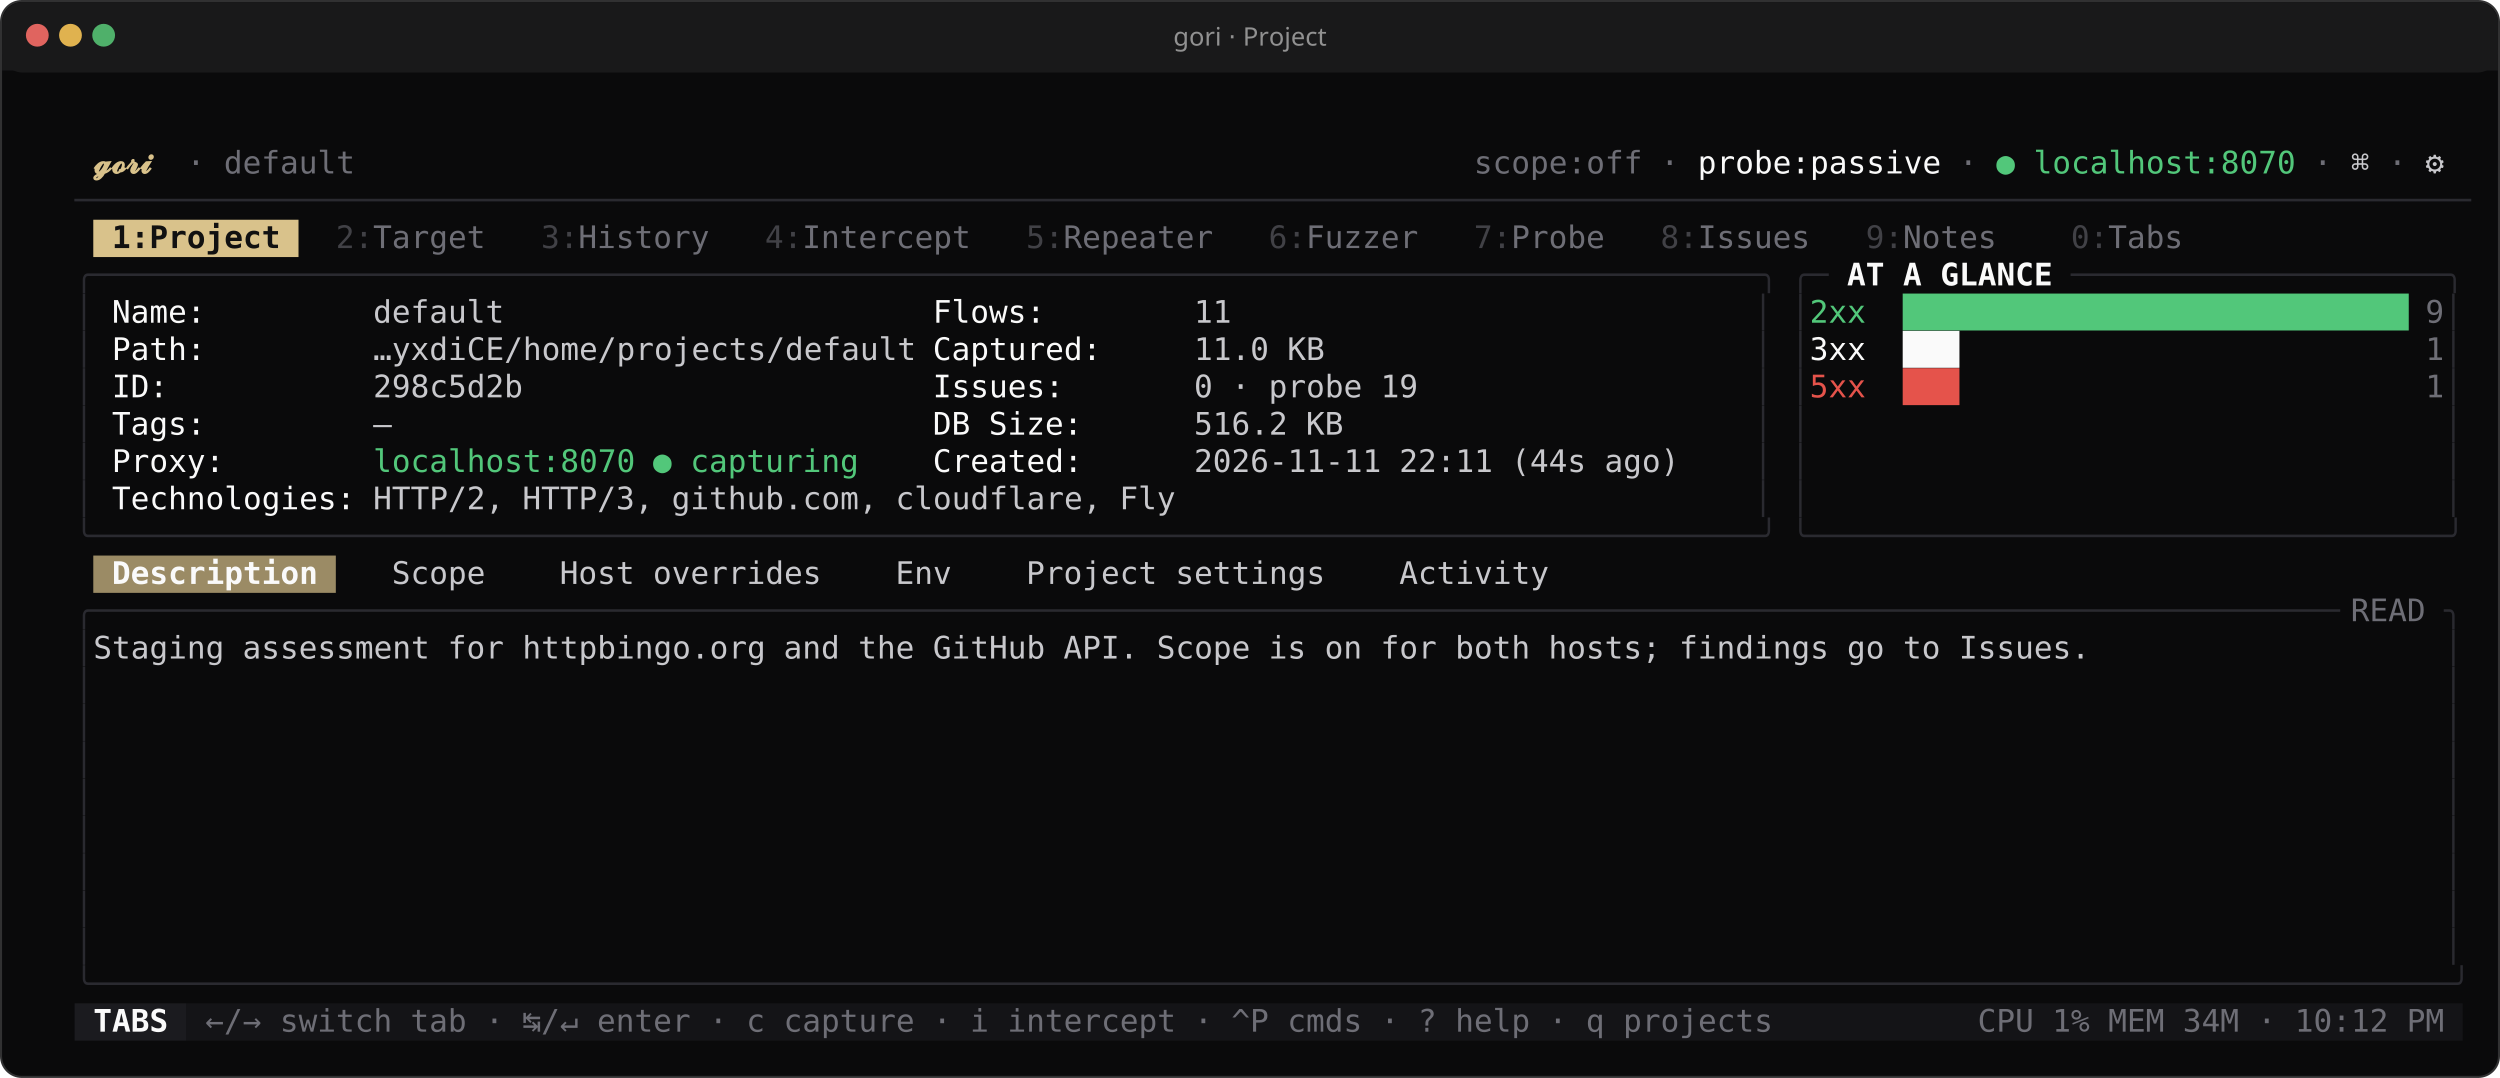
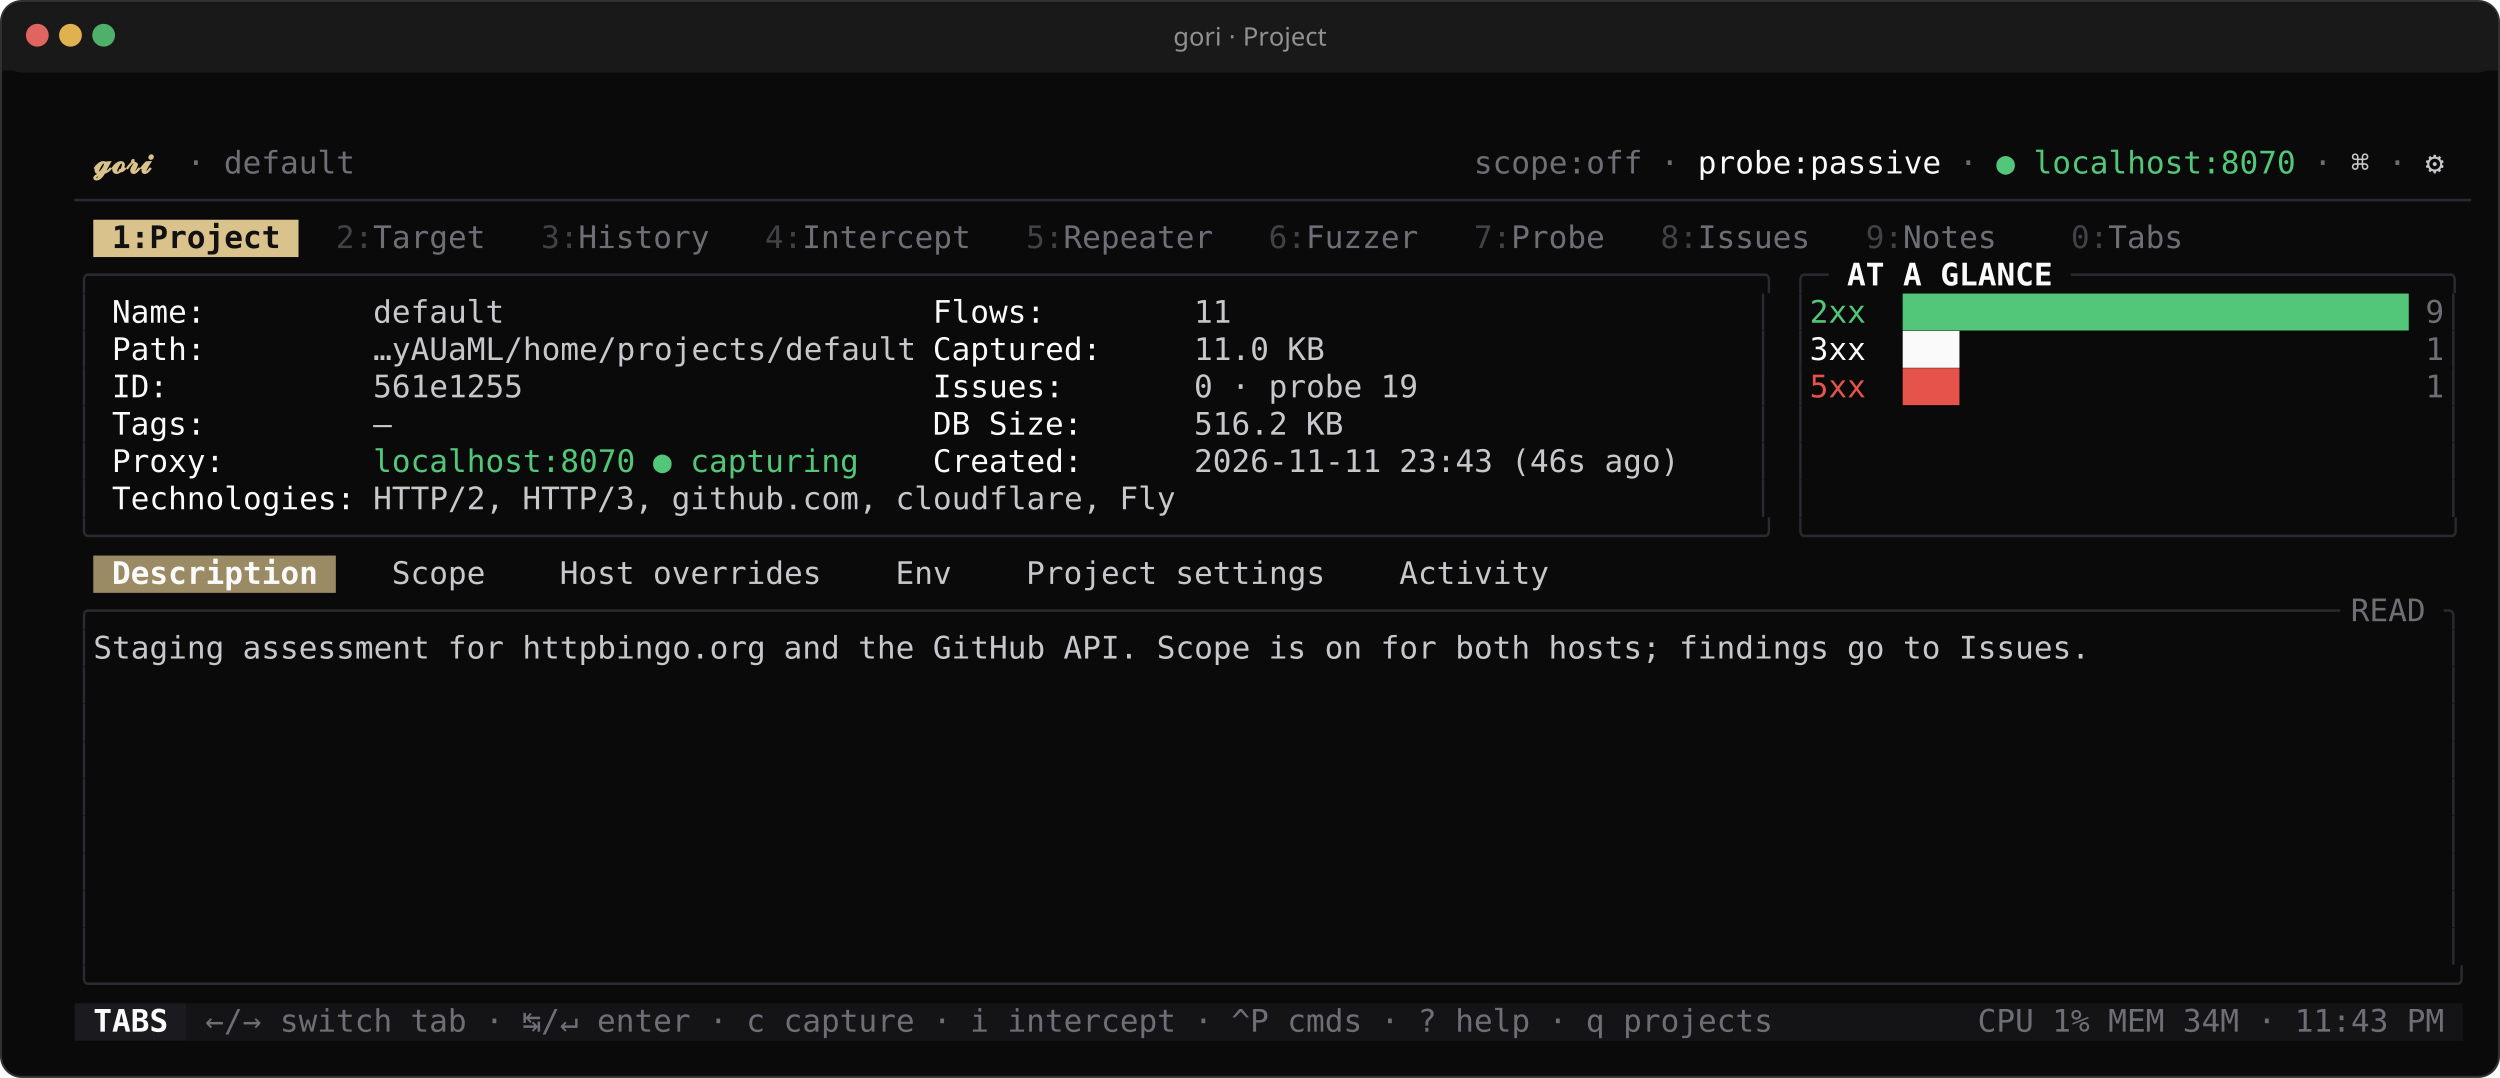
<svg xmlns="http://www.w3.org/2000/svg" width="1206" height="520" viewBox="0 0 1206.0 520.0" font-family="ui-monospace,'SF Mono','JetBrains Mono',Menlo,Consolas,monospace" font-size="15.0px" role="img" aria-label="gori · Project">
  <rect x="0.5" y="0.5" width="1205.0" height="519.0" rx="10" ry="10" fill="#0a0a0b" stroke="#313132" stroke-width="1" />
  <rect x="1" y="1" width="1204.0" height="34.0" rx="10" ry="10" fill="#19191a" />
  <rect x="1" y="24.0" width="1204.0" height="10" fill="#19191a" />
  <circle cx="18.0" cy="17.0" r="5.5" fill="#e0645f" />
  <circle cx="34.0" cy="17.0" r="5.5" fill="#e0b24f" />
  <circle cx="50.0" cy="17.0" r="5.5" fill="#4fb06a" />
  <text x="603.0" y="22.0" text-anchor="middle" fill="#919191" font-family="'Apple Symbols','Segoe UI Symbol','Cambria Math','STIX Two Math','Noto Sans Math','DejaVu Sans',ui-monospace,'SF Mono','JetBrains Mono',Menlo,Consolas,monospace" font-size="12.3px">gori · Project</text>
  <rect x="45.00" y="106.00" width="99.00" height="18.00" fill="#d9c28b" />
  <rect x="45.00" y="268.00" width="117.00" height="18.00" fill="#9b8b65" />
  <rect x="36.00" y="484.00" width="54.00" height="18.00" fill="#1b1b1f" />
  <rect x="90.00" y="484.00" width="1098.00" height="18.00" fill="#141417" />
  <text x="45.00" y="83.68" textLength="36.00" lengthAdjust="spacingAndGlyphs" fill="#d9c28b" font-weight="700" xml:space="preserve">𝓰𝓸𝓻𝓲</text>
  <text x="90.00" y="83.68" textLength="9.00" lengthAdjust="spacingAndGlyphs" fill="#6e6e76" xml:space="preserve">·</text>
  <text x="108.00" y="83.68" textLength="63.00" lengthAdjust="spacingAndGlyphs" fill="#6e6e76" xml:space="preserve">default</text>
  <text x="711.00" y="83.68" textLength="81.00" lengthAdjust="spacingAndGlyphs" fill="#6e6e76" xml:space="preserve">scope:off</text>
  <text x="801.00" y="83.68" textLength="9.00" lengthAdjust="spacingAndGlyphs" fill="#6e6e76" xml:space="preserve">·</text>
  <text x="819.00" y="83.68" textLength="117.00" lengthAdjust="spacingAndGlyphs" fill="#fafafa" xml:space="preserve">probe:passive</text>
  <text x="945.00" y="83.68" textLength="9.00" lengthAdjust="spacingAndGlyphs" fill="#6e6e76" xml:space="preserve">·</text>
  <text x="963.00" y="83.68" textLength="9.00" lengthAdjust="spacingAndGlyphs" fill="#52c77a" xml:space="preserve">●</text>
  <text x="981.00" y="83.68" textLength="126.00" lengthAdjust="spacingAndGlyphs" fill="#52c77a" xml:space="preserve">localhost:8070</text>
  <text x="1116.00" y="83.68" textLength="9.00" lengthAdjust="spacingAndGlyphs" fill="#6e6e76" xml:space="preserve">·</text>
  <text x="1134.00" y="83.68" textLength="9.00" lengthAdjust="spacingAndGlyphs" fill="#c8c8cc" xml:space="preserve">⌘</text>
  <text x="1152.00" y="83.68" textLength="9.00" lengthAdjust="spacingAndGlyphs" fill="#6e6e76" xml:space="preserve">·</text>
  <text x="1170.00" y="83.68" textLength="9.00" lengthAdjust="spacingAndGlyphs" fill="#c8c8cc" xml:space="preserve">⚙</text>
  <text x="36.00" y="101.68" textLength="1152.00" lengthAdjust="spacingAndGlyphs" fill="#2a2a30" xml:space="preserve">────────────────────────────────────────────────────────────────────────────────────────────────────────────────────────────────</text>
  <text x="54.00" y="119.68" textLength="81.00" lengthAdjust="spacingAndGlyphs" fill="#111111" font-weight="700" xml:space="preserve">1:Project</text>
  <text x="162.00" y="119.68" textLength="18.00" lengthAdjust="spacingAndGlyphs" fill="#414146" xml:space="preserve">2:</text>
  <text x="180.00" y="119.68" textLength="54.00" lengthAdjust="spacingAndGlyphs" fill="#6e6e76" xml:space="preserve">Target</text>
  <text x="261.00" y="119.68" textLength="18.00" lengthAdjust="spacingAndGlyphs" fill="#414146" xml:space="preserve">3:</text>
  <text x="279.00" y="119.68" textLength="63.00" lengthAdjust="spacingAndGlyphs" fill="#6e6e76" xml:space="preserve">History</text>
  <text x="369.00" y="119.68" textLength="18.00" lengthAdjust="spacingAndGlyphs" fill="#414146" xml:space="preserve">4:</text>
  <text x="387.00" y="119.68" textLength="81.00" lengthAdjust="spacingAndGlyphs" fill="#6e6e76" xml:space="preserve">Intercept</text>
  <text x="495.00" y="119.68" textLength="18.00" lengthAdjust="spacingAndGlyphs" fill="#414146" xml:space="preserve">5:</text>
  <text x="513.00" y="119.68" textLength="72.00" lengthAdjust="spacingAndGlyphs" fill="#6e6e76" xml:space="preserve">Repeater</text>
  <text x="612.00" y="119.68" textLength="18.00" lengthAdjust="spacingAndGlyphs" fill="#414146" xml:space="preserve">6:</text>
  <text x="630.00" y="119.68" textLength="54.00" lengthAdjust="spacingAndGlyphs" fill="#6e6e76" xml:space="preserve">Fuzzer</text>
  <text x="711.00" y="119.68" textLength="18.00" lengthAdjust="spacingAndGlyphs" fill="#414146" xml:space="preserve">7:</text>
  <text x="729.00" y="119.68" textLength="45.00" lengthAdjust="spacingAndGlyphs" fill="#6e6e76" xml:space="preserve">Probe</text>
  <text x="801.00" y="119.68" textLength="18.00" lengthAdjust="spacingAndGlyphs" fill="#414146" xml:space="preserve">8:</text>
  <text x="819.00" y="119.68" textLength="54.00" lengthAdjust="spacingAndGlyphs" fill="#6e6e76" xml:space="preserve">Issues</text>
  <text x="900.00" y="119.68" textLength="18.00" lengthAdjust="spacingAndGlyphs" fill="#414146" xml:space="preserve">9:</text>
  <text x="918.00" y="119.68" textLength="45.00" lengthAdjust="spacingAndGlyphs" fill="#6e6e76" xml:space="preserve">Notes</text>
  <text x="999.00" y="119.68" textLength="18.00" lengthAdjust="spacingAndGlyphs" fill="#414146" xml:space="preserve">0:</text>
  <text x="1017.00" y="119.68" textLength="36.00" lengthAdjust="spacingAndGlyphs" fill="#6e6e76" xml:space="preserve">Tabs</text>
  <text x="36.00" y="137.68" textLength="819.00" lengthAdjust="spacingAndGlyphs" fill="#2a2a30" xml:space="preserve">╭─────────────────────────────────────────────────────────────────────────────────────────╮</text>
  <text x="864.00" y="137.68" textLength="18.00" lengthAdjust="spacingAndGlyphs" fill="#2a2a30" xml:space="preserve">╭─</text>
  <text x="891.00" y="137.68" textLength="18.00" lengthAdjust="spacingAndGlyphs" fill="#fafafa" font-weight="700" xml:space="preserve">AT</text>
  <text x="918.00" y="137.68" textLength="9.00" lengthAdjust="spacingAndGlyphs" fill="#fafafa" font-weight="700" xml:space="preserve">A</text>
  <text x="936.00" y="137.68" textLength="54.00" lengthAdjust="spacingAndGlyphs" fill="#fafafa" font-weight="700" xml:space="preserve">GLANCE</text>
  <text x="999.00" y="137.68" textLength="189.00" lengthAdjust="spacingAndGlyphs" fill="#2a2a30" xml:space="preserve">────────────────────╮</text>
  <text x="36.00" y="155.68" textLength="9.00" lengthAdjust="spacingAndGlyphs" fill="#2a2a30" xml:space="preserve">│</text>
  <text x="54.00" y="155.68" textLength="45.00" lengthAdjust="spacingAndGlyphs" fill="#fafafa" xml:space="preserve">Name:</text>
  <text x="180.00" y="155.68" textLength="63.00" lengthAdjust="spacingAndGlyphs" fill="#c8c8cc" xml:space="preserve">default</text>
  <text x="450.00" y="155.68" textLength="54.00" lengthAdjust="spacingAndGlyphs" fill="#fafafa" xml:space="preserve">Flows:</text>
  <text x="576.00" y="155.68" textLength="18.00" lengthAdjust="spacingAndGlyphs" fill="#c8c8cc" xml:space="preserve">11</text>
  <text x="846.00" y="155.68" textLength="9.00" lengthAdjust="spacingAndGlyphs" fill="#2a2a30" xml:space="preserve">│</text>
  <text x="864.00" y="155.68" textLength="9.00" lengthAdjust="spacingAndGlyphs" fill="#2a2a30" xml:space="preserve">│</text>
  <text x="873.00" y="155.68" textLength="27.00" lengthAdjust="spacingAndGlyphs" fill="#52c77a" xml:space="preserve">2xx</text>
  <text x="918.00" y="155.68" textLength="243.00" lengthAdjust="spacingAndGlyphs" fill="#52c77a" xml:space="preserve">███████████████████████████</text>
  <text x="1170.00" y="155.68" textLength="9.00" lengthAdjust="spacingAndGlyphs" fill="#6e6e76" xml:space="preserve">9</text>
  <text x="1179.00" y="155.68" textLength="9.00" lengthAdjust="spacingAndGlyphs" fill="#2a2a30" xml:space="preserve">│</text>
  <text x="36.00" y="173.68" textLength="9.00" lengthAdjust="spacingAndGlyphs" fill="#2a2a30" xml:space="preserve">│</text>
  <text x="54.00" y="173.68" textLength="45.00" lengthAdjust="spacingAndGlyphs" fill="#fafafa" xml:space="preserve">Path:</text>
-   <text x="180.00" y="173.68" textLength="261.00" lengthAdjust="spacingAndGlyphs" fill="#c8c8cc" xml:space="preserve">…yxdiCE/home/projects/default</text>
+   <text x="180.00" y="173.68" textLength="261.00" lengthAdjust="spacingAndGlyphs" fill="#c8c8cc" xml:space="preserve">…yAUaML/home/projects/default</text>
  <text x="450.00" y="173.68" textLength="81.00" lengthAdjust="spacingAndGlyphs" fill="#fafafa" xml:space="preserve">Captured:</text>
  <text x="576.00" y="173.68" textLength="36.00" lengthAdjust="spacingAndGlyphs" fill="#c8c8cc" xml:space="preserve">11.0</text>
  <text x="621.00" y="173.68" textLength="18.00" lengthAdjust="spacingAndGlyphs" fill="#c8c8cc" xml:space="preserve">KB</text>
  <text x="846.00" y="173.68" textLength="9.00" lengthAdjust="spacingAndGlyphs" fill="#2a2a30" xml:space="preserve">│</text>
  <text x="864.00" y="173.68" textLength="9.00" lengthAdjust="spacingAndGlyphs" fill="#2a2a30" xml:space="preserve">│</text>
  <text x="873.00" y="173.68" textLength="27.00" lengthAdjust="spacingAndGlyphs" fill="#fafafa" xml:space="preserve">3xx</text>
  <text x="918.00" y="173.68" textLength="27.00" lengthAdjust="spacingAndGlyphs" fill="#fafafa" xml:space="preserve">███</text>
  <text x="1170.00" y="173.68" textLength="9.00" lengthAdjust="spacingAndGlyphs" fill="#6e6e76" xml:space="preserve">1</text>
  <text x="1179.00" y="173.68" textLength="9.00" lengthAdjust="spacingAndGlyphs" fill="#2a2a30" xml:space="preserve">│</text>
  <text x="36.00" y="191.68" textLength="9.00" lengthAdjust="spacingAndGlyphs" fill="#2a2a30" xml:space="preserve">│</text>
  <text x="54.00" y="191.68" textLength="27.00" lengthAdjust="spacingAndGlyphs" fill="#fafafa" xml:space="preserve">ID:</text>
-   <text x="180.00" y="191.68" textLength="72.00" lengthAdjust="spacingAndGlyphs" fill="#c8c8cc" xml:space="preserve">298c5d2b</text>
+   <text x="180.00" y="191.68" textLength="72.00" lengthAdjust="spacingAndGlyphs" fill="#c8c8cc" xml:space="preserve">561e1255</text>
  <text x="450.00" y="191.68" textLength="63.00" lengthAdjust="spacingAndGlyphs" fill="#fafafa" xml:space="preserve">Issues:</text>
  <text x="576.00" y="191.68" textLength="9.00" lengthAdjust="spacingAndGlyphs" fill="#c8c8cc" xml:space="preserve">0</text>
  <text x="594.00" y="191.68" textLength="9.00" lengthAdjust="spacingAndGlyphs" fill="#c8c8cc" xml:space="preserve">·</text>
  <text x="612.00" y="191.68" textLength="45.00" lengthAdjust="spacingAndGlyphs" fill="#c8c8cc" xml:space="preserve">probe</text>
  <text x="666.00" y="191.68" textLength="18.00" lengthAdjust="spacingAndGlyphs" fill="#c8c8cc" xml:space="preserve">19</text>
  <text x="846.00" y="191.68" textLength="9.00" lengthAdjust="spacingAndGlyphs" fill="#2a2a30" xml:space="preserve">│</text>
  <text x="864.00" y="191.68" textLength="9.00" lengthAdjust="spacingAndGlyphs" fill="#2a2a30" xml:space="preserve">│</text>
  <text x="873.00" y="191.68" textLength="27.00" lengthAdjust="spacingAndGlyphs" fill="#e5534b" xml:space="preserve">5xx</text>
  <text x="918.00" y="191.68" textLength="27.00" lengthAdjust="spacingAndGlyphs" fill="#e5534b" xml:space="preserve">███</text>
  <text x="1170.00" y="191.68" textLength="9.00" lengthAdjust="spacingAndGlyphs" fill="#6e6e76" xml:space="preserve">1</text>
  <text x="1179.00" y="191.68" textLength="9.00" lengthAdjust="spacingAndGlyphs" fill="#2a2a30" xml:space="preserve">│</text>
  <text x="36.00" y="209.68" textLength="9.00" lengthAdjust="spacingAndGlyphs" fill="#2a2a30" xml:space="preserve">│</text>
  <text x="54.00" y="209.68" textLength="45.00" lengthAdjust="spacingAndGlyphs" fill="#fafafa" xml:space="preserve">Tags:</text>
  <text x="180.00" y="209.68" textLength="9.00" lengthAdjust="spacingAndGlyphs" fill="#c8c8cc" xml:space="preserve">—</text>
  <text x="450.00" y="209.68" textLength="18.00" lengthAdjust="spacingAndGlyphs" fill="#fafafa" xml:space="preserve">DB</text>
  <text x="477.00" y="209.68" textLength="45.00" lengthAdjust="spacingAndGlyphs" fill="#fafafa" xml:space="preserve">Size:</text>
  <text x="576.00" y="209.68" textLength="45.00" lengthAdjust="spacingAndGlyphs" fill="#c8c8cc" xml:space="preserve">516.2</text>
  <text x="630.00" y="209.68" textLength="18.00" lengthAdjust="spacingAndGlyphs" fill="#c8c8cc" xml:space="preserve">KB</text>
  <text x="846.00" y="209.68" textLength="9.00" lengthAdjust="spacingAndGlyphs" fill="#2a2a30" xml:space="preserve">│</text>
  <text x="864.00" y="209.68" textLength="9.00" lengthAdjust="spacingAndGlyphs" fill="#2a2a30" xml:space="preserve">│</text>
  <text x="1179.00" y="209.68" textLength="9.00" lengthAdjust="spacingAndGlyphs" fill="#2a2a30" xml:space="preserve">│</text>
  <text x="36.00" y="227.68" textLength="9.00" lengthAdjust="spacingAndGlyphs" fill="#2a2a30" xml:space="preserve">│</text>
  <text x="54.00" y="227.68" textLength="54.00" lengthAdjust="spacingAndGlyphs" fill="#fafafa" xml:space="preserve">Proxy:</text>
  <text x="180.00" y="227.68" textLength="126.00" lengthAdjust="spacingAndGlyphs" fill="#52c77a" xml:space="preserve">localhost:8070</text>
  <text x="315.00" y="227.68" textLength="9.00" lengthAdjust="spacingAndGlyphs" fill="#52c77a" xml:space="preserve">●</text>
  <text x="333.00" y="227.68" textLength="81.00" lengthAdjust="spacingAndGlyphs" fill="#52c77a" xml:space="preserve">capturing</text>
  <text x="450.00" y="227.68" textLength="72.00" lengthAdjust="spacingAndGlyphs" fill="#fafafa" xml:space="preserve">Created:</text>
  <text x="576.00" y="227.68" textLength="90.00" lengthAdjust="spacingAndGlyphs" fill="#c8c8cc" xml:space="preserve">2026-11-11</text>
-   <text x="675.00" y="227.68" textLength="45.00" lengthAdjust="spacingAndGlyphs" fill="#c8c8cc" xml:space="preserve">22:11</text>
-   <text x="729.00" y="227.68" textLength="36.00" lengthAdjust="spacingAndGlyphs" fill="#c8c8cc" xml:space="preserve">(44s</text>
+   <text x="675.00" y="227.68" textLength="45.00" lengthAdjust="spacingAndGlyphs" fill="#c8c8cc" xml:space="preserve">23:43</text>
+   <text x="729.00" y="227.68" textLength="36.00" lengthAdjust="spacingAndGlyphs" fill="#c8c8cc" xml:space="preserve">(46s</text>
  <text x="774.00" y="227.68" textLength="36.00" lengthAdjust="spacingAndGlyphs" fill="#c8c8cc" xml:space="preserve">ago)</text>
  <text x="846.00" y="227.68" textLength="9.00" lengthAdjust="spacingAndGlyphs" fill="#2a2a30" xml:space="preserve">│</text>
  <text x="864.00" y="227.68" textLength="9.00" lengthAdjust="spacingAndGlyphs" fill="#2a2a30" xml:space="preserve">│</text>
  <text x="1179.00" y="227.68" textLength="9.00" lengthAdjust="spacingAndGlyphs" fill="#2a2a30" xml:space="preserve">│</text>
  <text x="36.00" y="245.68" textLength="9.00" lengthAdjust="spacingAndGlyphs" fill="#2a2a30" xml:space="preserve">│</text>
  <text x="54.00" y="245.68" textLength="117.00" lengthAdjust="spacingAndGlyphs" fill="#fafafa" xml:space="preserve">Technologies:</text>
  <text x="180.00" y="245.68" textLength="63.00" lengthAdjust="spacingAndGlyphs" fill="#c8c8cc" xml:space="preserve">HTTP/2,</text>
  <text x="252.00" y="245.68" textLength="63.00" lengthAdjust="spacingAndGlyphs" fill="#c8c8cc" xml:space="preserve">HTTP/3,</text>
  <text x="324.00" y="245.68" textLength="99.00" lengthAdjust="spacingAndGlyphs" fill="#c8c8cc" xml:space="preserve">github.com,</text>
  <text x="432.00" y="245.68" textLength="99.00" lengthAdjust="spacingAndGlyphs" fill="#c8c8cc" xml:space="preserve">cloudflare,</text>
  <text x="540.00" y="245.68" textLength="27.00" lengthAdjust="spacingAndGlyphs" fill="#c8c8cc" xml:space="preserve">Fly</text>
  <text x="846.00" y="245.68" textLength="9.00" lengthAdjust="spacingAndGlyphs" fill="#2a2a30" xml:space="preserve">│</text>
  <text x="864.00" y="245.68" textLength="9.00" lengthAdjust="spacingAndGlyphs" fill="#2a2a30" xml:space="preserve">│</text>
  <text x="1179.00" y="245.68" textLength="9.00" lengthAdjust="spacingAndGlyphs" fill="#2a2a30" xml:space="preserve">│</text>
  <text x="36.00" y="263.68" textLength="819.00" lengthAdjust="spacingAndGlyphs" fill="#2a2a30" xml:space="preserve">╰─────────────────────────────────────────────────────────────────────────────────────────╯</text>
  <text x="864.00" y="263.68" textLength="324.00" lengthAdjust="spacingAndGlyphs" fill="#2a2a30" xml:space="preserve">╰──────────────────────────────────╯</text>
  <text x="54.00" y="281.68" textLength="99.00" lengthAdjust="spacingAndGlyphs" fill="#fafafa" font-weight="700" xml:space="preserve">Description</text>
  <text x="189.00" y="281.68" textLength="45.00" lengthAdjust="spacingAndGlyphs" fill="#c8c8cc" xml:space="preserve">Scope</text>
  <text x="270.00" y="281.68" textLength="36.00" lengthAdjust="spacingAndGlyphs" fill="#c8c8cc" xml:space="preserve">Host</text>
  <text x="315.00" y="281.68" textLength="81.00" lengthAdjust="spacingAndGlyphs" fill="#c8c8cc" xml:space="preserve">overrides</text>
  <text x="432.00" y="281.68" textLength="27.00" lengthAdjust="spacingAndGlyphs" fill="#c8c8cc" xml:space="preserve">Env</text>
  <text x="495.00" y="281.68" textLength="63.00" lengthAdjust="spacingAndGlyphs" fill="#c8c8cc" xml:space="preserve">Project</text>
  <text x="567.00" y="281.68" textLength="72.00" lengthAdjust="spacingAndGlyphs" fill="#c8c8cc" xml:space="preserve">settings</text>
  <text x="675.00" y="281.68" textLength="72.00" lengthAdjust="spacingAndGlyphs" fill="#c8c8cc" xml:space="preserve">Activity</text>
  <text x="36.00" y="299.68" textLength="1089.00" lengthAdjust="spacingAndGlyphs" fill="#2a2a30" xml:space="preserve">╭────────────────────────────────────────────────────────────────────────────────────────────────────────────────────────</text>
  <text x="1134.00" y="299.68" textLength="36.00" lengthAdjust="spacingAndGlyphs" fill="#6e6e76" xml:space="preserve">READ</text>
  <text x="1179.00" y="299.68" textLength="9.00" lengthAdjust="spacingAndGlyphs" fill="#2a2a30" xml:space="preserve">╮</text>
  <text x="36.00" y="317.68" textLength="9.00" lengthAdjust="spacingAndGlyphs" fill="#2a2a30" xml:space="preserve">│</text>
  <text x="45.00" y="317.68" textLength="63.00" lengthAdjust="spacingAndGlyphs" fill="#c8c8cc" xml:space="preserve">Staging</text>
  <text x="117.00" y="317.68" textLength="90.00" lengthAdjust="spacingAndGlyphs" fill="#c8c8cc" xml:space="preserve">assessment</text>
  <text x="216.00" y="317.68" textLength="27.00" lengthAdjust="spacingAndGlyphs" fill="#c8c8cc" xml:space="preserve">for</text>
  <text x="252.00" y="317.68" textLength="117.00" lengthAdjust="spacingAndGlyphs" fill="#c8c8cc" xml:space="preserve">httpbingo.org</text>
  <text x="378.00" y="317.68" textLength="27.00" lengthAdjust="spacingAndGlyphs" fill="#c8c8cc" xml:space="preserve">and</text>
  <text x="414.00" y="317.68" textLength="27.00" lengthAdjust="spacingAndGlyphs" fill="#c8c8cc" xml:space="preserve">the</text>
  <text x="450.00" y="317.68" textLength="54.00" lengthAdjust="spacingAndGlyphs" fill="#c8c8cc" xml:space="preserve">GitHub</text>
  <text x="513.00" y="317.68" textLength="36.00" lengthAdjust="spacingAndGlyphs" fill="#c8c8cc" xml:space="preserve">API.</text>
  <text x="558.00" y="317.68" textLength="45.00" lengthAdjust="spacingAndGlyphs" fill="#c8c8cc" xml:space="preserve">Scope</text>
  <text x="612.00" y="317.68" textLength="18.00" lengthAdjust="spacingAndGlyphs" fill="#c8c8cc" xml:space="preserve">is</text>
  <text x="639.00" y="317.68" textLength="18.00" lengthAdjust="spacingAndGlyphs" fill="#c8c8cc" xml:space="preserve">on</text>
  <text x="666.00" y="317.68" textLength="27.00" lengthAdjust="spacingAndGlyphs" fill="#c8c8cc" xml:space="preserve">for</text>
  <text x="702.00" y="317.68" textLength="36.00" lengthAdjust="spacingAndGlyphs" fill="#c8c8cc" xml:space="preserve">both</text>
  <text x="747.00" y="317.68" textLength="54.00" lengthAdjust="spacingAndGlyphs" fill="#c8c8cc" xml:space="preserve">hosts;</text>
  <text x="810.00" y="317.68" textLength="72.00" lengthAdjust="spacingAndGlyphs" fill="#c8c8cc" xml:space="preserve">findings</text>
  <text x="891.00" y="317.68" textLength="18.00" lengthAdjust="spacingAndGlyphs" fill="#c8c8cc" xml:space="preserve">go</text>
  <text x="918.00" y="317.68" textLength="18.00" lengthAdjust="spacingAndGlyphs" fill="#c8c8cc" xml:space="preserve">to</text>
  <text x="945.00" y="317.68" textLength="63.00" lengthAdjust="spacingAndGlyphs" fill="#c8c8cc" xml:space="preserve">Issues.</text>
  <text x="1179.00" y="317.68" textLength="9.00" lengthAdjust="spacingAndGlyphs" fill="#2a2a30" xml:space="preserve">│</text>
  <text x="36.00" y="335.68" textLength="9.00" lengthAdjust="spacingAndGlyphs" fill="#2a2a30" xml:space="preserve">│</text>
  <text x="1179.00" y="335.68" textLength="9.00" lengthAdjust="spacingAndGlyphs" fill="#2a2a30" xml:space="preserve">│</text>
  <text x="36.00" y="353.68" textLength="9.00" lengthAdjust="spacingAndGlyphs" fill="#2a2a30" xml:space="preserve">│</text>
  <text x="1179.00" y="353.68" textLength="9.00" lengthAdjust="spacingAndGlyphs" fill="#2a2a30" xml:space="preserve">│</text>
  <text x="36.00" y="371.68" textLength="9.00" lengthAdjust="spacingAndGlyphs" fill="#2a2a30" xml:space="preserve">│</text>
  <text x="1179.00" y="371.68" textLength="9.00" lengthAdjust="spacingAndGlyphs" fill="#2a2a30" xml:space="preserve">│</text>
  <text x="36.00" y="389.68" textLength="9.00" lengthAdjust="spacingAndGlyphs" fill="#2a2a30" xml:space="preserve">│</text>
  <text x="1179.00" y="389.68" textLength="9.00" lengthAdjust="spacingAndGlyphs" fill="#2a2a30" xml:space="preserve">│</text>
  <text x="36.00" y="407.68" textLength="9.00" lengthAdjust="spacingAndGlyphs" fill="#2a2a30" xml:space="preserve">│</text>
  <text x="1179.00" y="407.68" textLength="9.00" lengthAdjust="spacingAndGlyphs" fill="#2a2a30" xml:space="preserve">│</text>
  <text x="36.00" y="425.68" textLength="9.00" lengthAdjust="spacingAndGlyphs" fill="#2a2a30" xml:space="preserve">│</text>
  <text x="1179.00" y="425.68" textLength="9.00" lengthAdjust="spacingAndGlyphs" fill="#2a2a30" xml:space="preserve">│</text>
  <text x="36.00" y="443.68" textLength="9.00" lengthAdjust="spacingAndGlyphs" fill="#2a2a30" xml:space="preserve">│</text>
  <text x="1179.00" y="443.68" textLength="9.00" lengthAdjust="spacingAndGlyphs" fill="#2a2a30" xml:space="preserve">│</text>
  <text x="36.00" y="461.68" textLength="9.00" lengthAdjust="spacingAndGlyphs" fill="#2a2a30" xml:space="preserve">│</text>
  <text x="1179.00" y="461.68" textLength="9.00" lengthAdjust="spacingAndGlyphs" fill="#2a2a30" xml:space="preserve">│</text>
  <text x="36.00" y="479.68" textLength="1152.00" lengthAdjust="spacingAndGlyphs" fill="#2a2a30" xml:space="preserve">╰──────────────────────────────────────────────────────────────────────────────────────────────────────────────────────────────╯</text>
  <text x="45.00" y="497.68" textLength="36.00" lengthAdjust="spacingAndGlyphs" fill="#fafafa" font-weight="700" xml:space="preserve">TABS</text>
  <text x="99.00" y="497.68" textLength="27.00" lengthAdjust="spacingAndGlyphs" fill="#6e6e76" xml:space="preserve">←/→</text>
  <text x="135.00" y="497.68" textLength="54.00" lengthAdjust="spacingAndGlyphs" fill="#6e6e76" xml:space="preserve">switch</text>
  <text x="198.00" y="497.68" textLength="27.00" lengthAdjust="spacingAndGlyphs" fill="#6e6e76" xml:space="preserve">tab</text>
  <text x="234.00" y="497.68" textLength="9.00" lengthAdjust="spacingAndGlyphs" fill="#6e6e76" xml:space="preserve">·</text>
  <text x="252.00" y="497.68" textLength="27.00" lengthAdjust="spacingAndGlyphs" fill="#6e6e76" xml:space="preserve">↹/↵</text>
  <text x="288.00" y="497.68" textLength="45.00" lengthAdjust="spacingAndGlyphs" fill="#6e6e76" xml:space="preserve">enter</text>
  <text x="342.00" y="497.68" textLength="9.00" lengthAdjust="spacingAndGlyphs" fill="#6e6e76" xml:space="preserve">·</text>
  <text x="360.00" y="497.68" textLength="9.00" lengthAdjust="spacingAndGlyphs" fill="#6e6e76" xml:space="preserve">c</text>
  <text x="378.00" y="497.68" textLength="63.00" lengthAdjust="spacingAndGlyphs" fill="#6e6e76" xml:space="preserve">capture</text>
  <text x="450.00" y="497.68" textLength="9.00" lengthAdjust="spacingAndGlyphs" fill="#6e6e76" xml:space="preserve">·</text>
  <text x="468.00" y="497.68" textLength="9.00" lengthAdjust="spacingAndGlyphs" fill="#6e6e76" xml:space="preserve">i</text>
  <text x="486.00" y="497.68" textLength="81.00" lengthAdjust="spacingAndGlyphs" fill="#6e6e76" xml:space="preserve">intercept</text>
  <text x="576.00" y="497.68" textLength="9.00" lengthAdjust="spacingAndGlyphs" fill="#6e6e76" xml:space="preserve">·</text>
  <text x="594.00" y="497.68" textLength="18.00" lengthAdjust="spacingAndGlyphs" fill="#6e6e76" xml:space="preserve">^P</text>
  <text x="621.00" y="497.68" textLength="36.00" lengthAdjust="spacingAndGlyphs" fill="#6e6e76" xml:space="preserve">cmds</text>
  <text x="666.00" y="497.68" textLength="9.00" lengthAdjust="spacingAndGlyphs" fill="#6e6e76" xml:space="preserve">·</text>
  <text x="684.00" y="497.68" textLength="9.00" lengthAdjust="spacingAndGlyphs" fill="#6e6e76" xml:space="preserve">?</text>
  <text x="702.00" y="497.68" textLength="36.00" lengthAdjust="spacingAndGlyphs" fill="#6e6e76" xml:space="preserve">help</text>
  <text x="747.00" y="497.68" textLength="9.00" lengthAdjust="spacingAndGlyphs" fill="#6e6e76" xml:space="preserve">·</text>
  <text x="765.00" y="497.68" textLength="9.00" lengthAdjust="spacingAndGlyphs" fill="#6e6e76" xml:space="preserve">q</text>
  <text x="783.00" y="497.68" textLength="72.00" lengthAdjust="spacingAndGlyphs" fill="#6e6e76" xml:space="preserve">projects</text>
  <text x="954.00" y="497.68" textLength="27.00" lengthAdjust="spacingAndGlyphs" fill="#6e6e76" xml:space="preserve">CPU</text>
  <text x="990.00" y="497.68" textLength="18.00" lengthAdjust="spacingAndGlyphs" fill="#6e6e76" xml:space="preserve">1%</text>
  <text x="1017.00" y="497.68" textLength="27.00" lengthAdjust="spacingAndGlyphs" fill="#6e6e76" xml:space="preserve">MEM</text>
  <text x="1053.00" y="497.68" textLength="27.00" lengthAdjust="spacingAndGlyphs" fill="#6e6e76" xml:space="preserve">34M</text>
  <text x="1089.00" y="497.68" textLength="9.00" lengthAdjust="spacingAndGlyphs" fill="#6e6e76" xml:space="preserve">·</text>
-   <text x="1107.00" y="497.68" textLength="45.00" lengthAdjust="spacingAndGlyphs" fill="#6e6e76" xml:space="preserve">10:12</text>
+   <text x="1107.00" y="497.68" textLength="45.00" lengthAdjust="spacingAndGlyphs" fill="#6e6e76" xml:space="preserve">11:43</text>
  <text x="1161.00" y="497.68" textLength="18.00" lengthAdjust="spacingAndGlyphs" fill="#6e6e76" xml:space="preserve">PM</text>
</svg>
